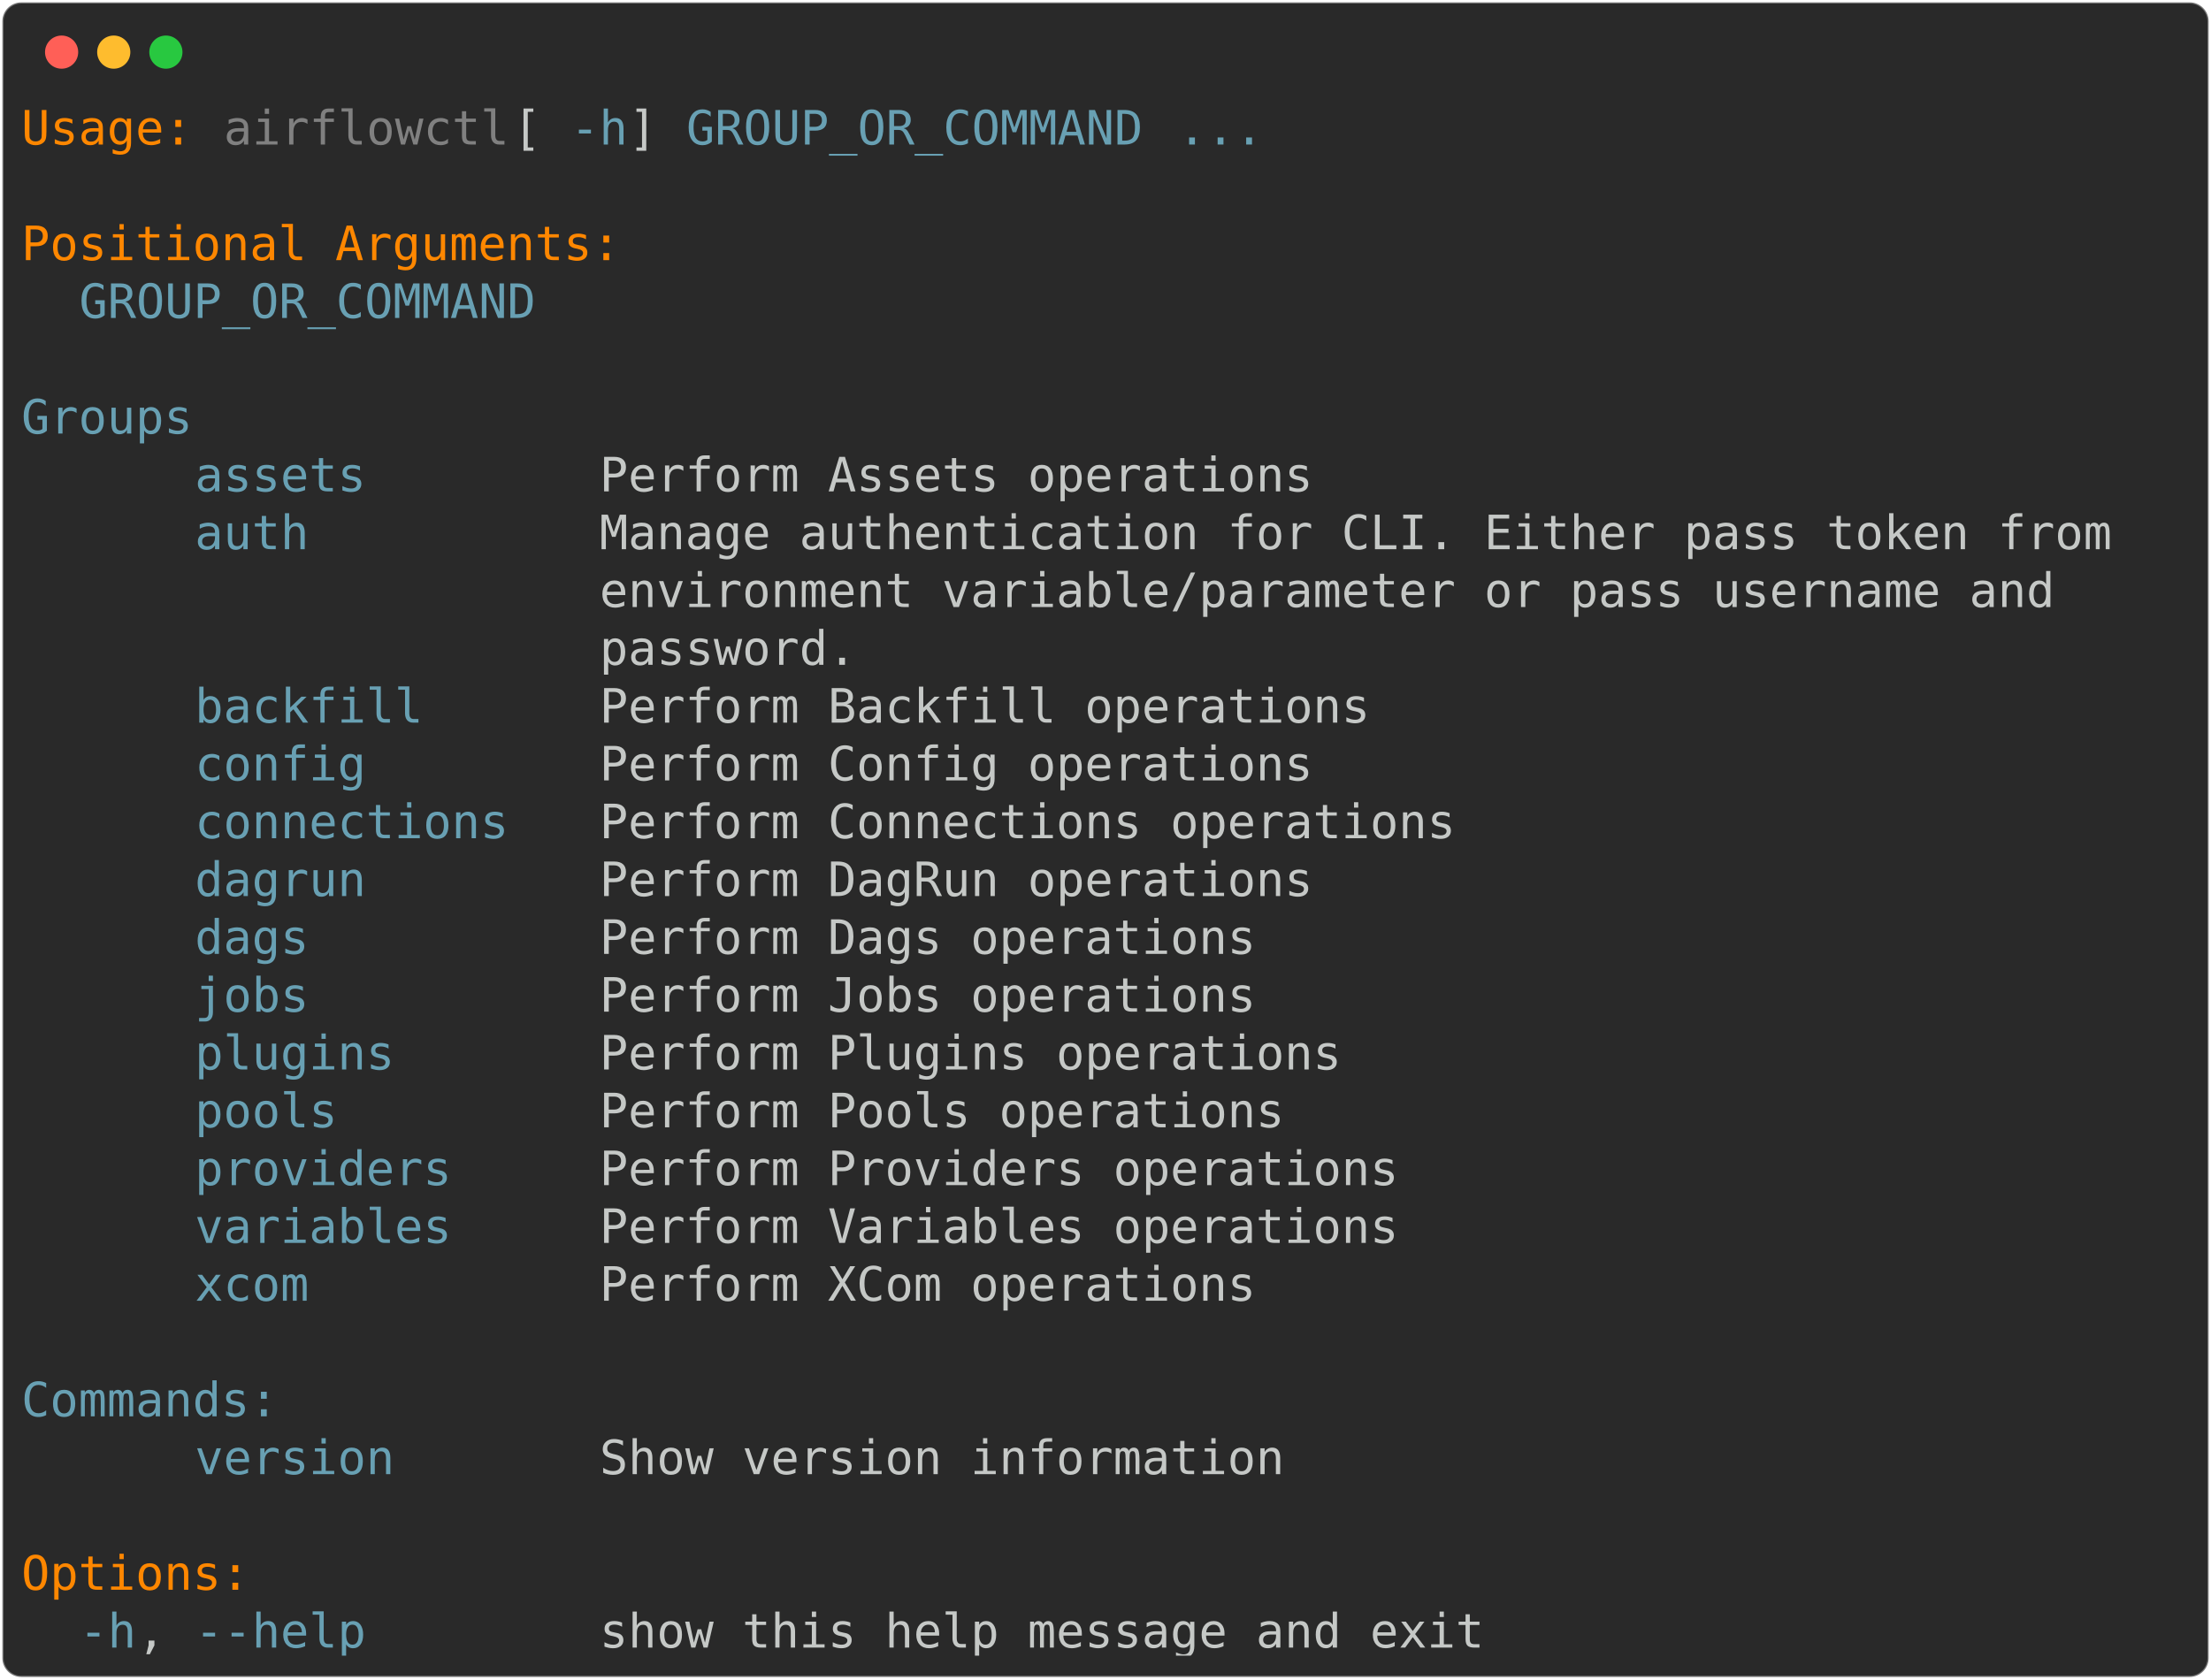
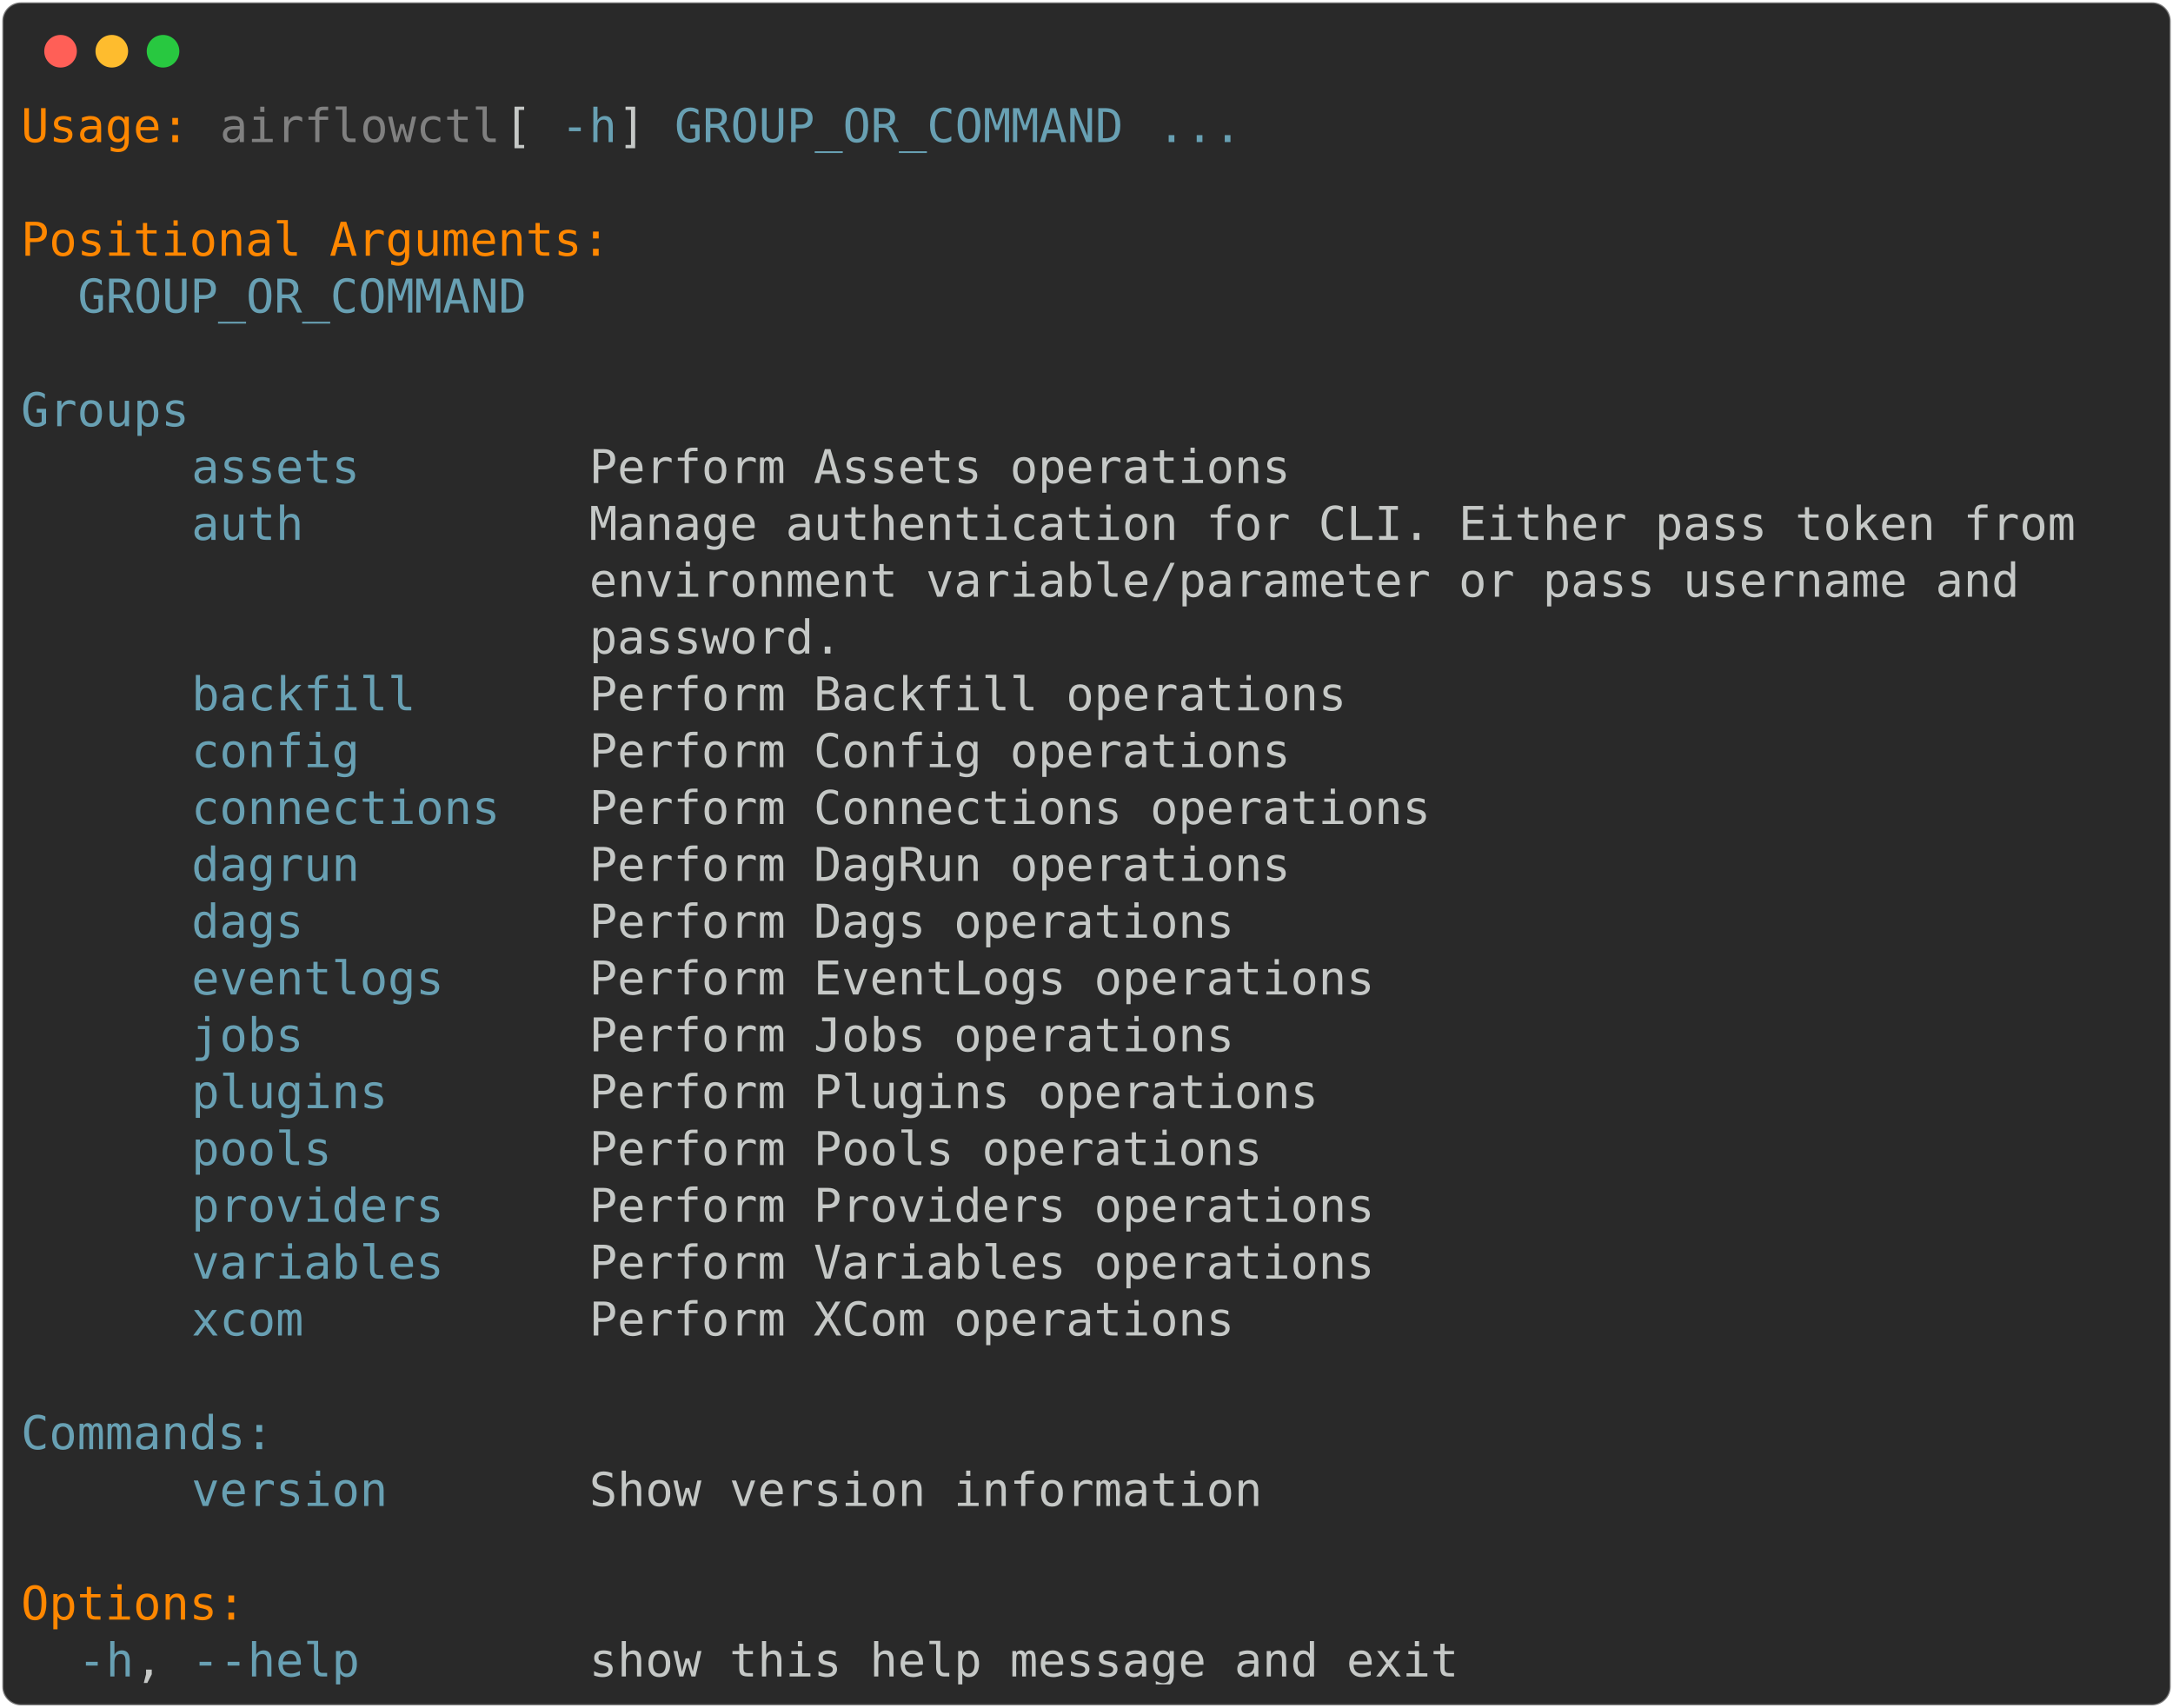
- <svg xmlns="http://www.w3.org/2000/svg" class="rich-terminal" viewBox="0 0 933 708.8">
+ <svg xmlns="http://www.w3.org/2000/svg" class="rich-terminal" viewBox="0 0 933 733.2">
  <style>

    @font-face {
        font-family: "Fira Code";
        src: local("FiraCode-Regular"),
                url("https://cdnjs.cloudflare.com/ajax/libs/firacode/6.2.0/woff2/FiraCode-Regular.woff2") format("woff2"),
                url("https://cdnjs.cloudflare.com/ajax/libs/firacode/6.2.0/woff/FiraCode-Regular.woff") format("woff");
        font-style: normal;
        font-weight: 400;
    }
    @font-face {
        font-family: "Fira Code";
        src: local("FiraCode-Bold"),
                url("https://cdnjs.cloudflare.com/ajax/libs/firacode/6.2.0/woff2/FiraCode-Bold.woff2") format("woff2"),
                url("https://cdnjs.cloudflare.com/ajax/libs/firacode/6.2.0/woff/FiraCode-Bold.woff") format("woff");
        font-style: bold;
        font-weight: 700;
    }

-     .terminal-2670787131-matrix {
+     .terminal-2518631188-matrix {
        font-family: Fira Code, monospace;
        font-size: 20px;
        line-height: 24.4px;
        font-variant-east-asian: full-width;
    }

-     .terminal-2670787131-title {
+     .terminal-2518631188-title {
        font-size: 18px;
        font-weight: bold;
        font-family: arial;
    }

-     .terminal-2670787131-r1 { fill: #ff8700 }
- .terminal-2670787131-r2 { fill: #c5c8c6 }
- .terminal-2670787131-r3 { fill: #808080 }
- .terminal-2670787131-r4 { fill: #68a0b3 }
+     .terminal-2518631188-r1 { fill: #ff8700 }
+ .terminal-2518631188-r2 { fill: #c5c8c6 }
+ .terminal-2518631188-r3 { fill: #808080 }
+ .terminal-2518631188-r4 { fill: #68a0b3 }
    </style>
  <defs>
-     <clipPath id="terminal-2670787131-clip-terminal">
-       <rect x="0" y="0" width="914.0" height="657.8" />
-     </clipPath>
-     <clipPath id="terminal-2670787131-line-0">
+     <clipPath id="terminal-2518631188-clip-terminal">
+       <rect x="0" y="0" width="914.0" height="682.2" />
+     </clipPath>
+     <clipPath id="terminal-2518631188-line-0">
      <rect x="0" y="1.5" width="915" height="24.65" />
    </clipPath>
-     <clipPath id="terminal-2670787131-line-1">
+     <clipPath id="terminal-2518631188-line-1">
      <rect x="0" y="25.9" width="915" height="24.65" />
    </clipPath>
-     <clipPath id="terminal-2670787131-line-2">
+     <clipPath id="terminal-2518631188-line-2">
      <rect x="0" y="50.3" width="915" height="24.65" />
    </clipPath>
-     <clipPath id="terminal-2670787131-line-3">
+     <clipPath id="terminal-2518631188-line-3">
      <rect x="0" y="74.7" width="915" height="24.65" />
    </clipPath>
-     <clipPath id="terminal-2670787131-line-4">
+     <clipPath id="terminal-2518631188-line-4">
      <rect x="0" y="99.1" width="915" height="24.65" />
    </clipPath>
-     <clipPath id="terminal-2670787131-line-5">
+     <clipPath id="terminal-2518631188-line-5">
      <rect x="0" y="123.5" width="915" height="24.65" />
    </clipPath>
-     <clipPath id="terminal-2670787131-line-6">
+     <clipPath id="terminal-2518631188-line-6">
      <rect x="0" y="147.9" width="915" height="24.65" />
    </clipPath>
-     <clipPath id="terminal-2670787131-line-7">
+     <clipPath id="terminal-2518631188-line-7">
      <rect x="0" y="172.3" width="915" height="24.65" />
    </clipPath>
-     <clipPath id="terminal-2670787131-line-8">
+     <clipPath id="terminal-2518631188-line-8">
      <rect x="0" y="196.7" width="915" height="24.65" />
    </clipPath>
-     <clipPath id="terminal-2670787131-line-9">
+     <clipPath id="terminal-2518631188-line-9">
      <rect x="0" y="221.1" width="915" height="24.65" />
    </clipPath>
-     <clipPath id="terminal-2670787131-line-10">
+     <clipPath id="terminal-2518631188-line-10">
      <rect x="0" y="245.5" width="915" height="24.65" />
    </clipPath>
-     <clipPath id="terminal-2670787131-line-11">
+     <clipPath id="terminal-2518631188-line-11">
      <rect x="0" y="269.9" width="915" height="24.65" />
    </clipPath>
-     <clipPath id="terminal-2670787131-line-12">
+     <clipPath id="terminal-2518631188-line-12">
      <rect x="0" y="294.3" width="915" height="24.65" />
    </clipPath>
-     <clipPath id="terminal-2670787131-line-13">
+     <clipPath id="terminal-2518631188-line-13">
      <rect x="0" y="318.7" width="915" height="24.65" />
    </clipPath>
-     <clipPath id="terminal-2670787131-line-14">
+     <clipPath id="terminal-2518631188-line-14">
      <rect x="0" y="343.1" width="915" height="24.65" />
    </clipPath>
-     <clipPath id="terminal-2670787131-line-15">
+     <clipPath id="terminal-2518631188-line-15">
      <rect x="0" y="367.5" width="915" height="24.65" />
    </clipPath>
-     <clipPath id="terminal-2670787131-line-16">
+     <clipPath id="terminal-2518631188-line-16">
      <rect x="0" y="391.9" width="915" height="24.65" />
    </clipPath>
-     <clipPath id="terminal-2670787131-line-17">
+     <clipPath id="terminal-2518631188-line-17">
      <rect x="0" y="416.3" width="915" height="24.65" />
    </clipPath>
-     <clipPath id="terminal-2670787131-line-18">
+     <clipPath id="terminal-2518631188-line-18">
      <rect x="0" y="440.7" width="915" height="24.65" />
    </clipPath>
-     <clipPath id="terminal-2670787131-line-19">
+     <clipPath id="terminal-2518631188-line-19">
      <rect x="0" y="465.1" width="915" height="24.65" />
    </clipPath>
-     <clipPath id="terminal-2670787131-line-20">
+     <clipPath id="terminal-2518631188-line-20">
      <rect x="0" y="489.5" width="915" height="24.65" />
    </clipPath>
-     <clipPath id="terminal-2670787131-line-21">
+     <clipPath id="terminal-2518631188-line-21">
      <rect x="0" y="513.9" width="915" height="24.65" />
    </clipPath>
-     <clipPath id="terminal-2670787131-line-22">
+     <clipPath id="terminal-2518631188-line-22">
      <rect x="0" y="538.3" width="915" height="24.65" />
    </clipPath>
-     <clipPath id="terminal-2670787131-line-23">
+     <clipPath id="terminal-2518631188-line-23">
      <rect x="0" y="562.7" width="915" height="24.65" />
    </clipPath>
-     <clipPath id="terminal-2670787131-line-24">
+     <clipPath id="terminal-2518631188-line-24">
      <rect x="0" y="587.1" width="915" height="24.65" />
    </clipPath>
-     <clipPath id="terminal-2670787131-line-25">
+     <clipPath id="terminal-2518631188-line-25">
      <rect x="0" y="611.5" width="915" height="24.65" />
    </clipPath>
+     <clipPath id="terminal-2518631188-line-26">
+       <rect x="0" y="635.9" width="915" height="24.65" />
+     </clipPath>
  </defs>
-   <rect fill="#292929" stroke="rgba(255,255,255,0.35)" stroke-width="1" x="1" y="1" width="931" height="706.8" rx="8" />
+   <rect fill="#292929" stroke="rgba(255,255,255,0.35)" stroke-width="1" x="1" y="1" width="931" height="731.2" rx="8" />
  <g transform="translate(26,22)">
    <circle cx="0" cy="0" r="7" fill="#ff5f57" />
    <circle cx="22" cy="0" r="7" fill="#febc2e" />
    <circle cx="44" cy="0" r="7" fill="#28c840" />
  </g>
-   <g transform="translate(9, 41)" clip-path="url(#terminal-2670787131-clip-terminal)">
-     <g class="terminal-2670787131-matrix">
-       <text class="terminal-2670787131-r1" x="0" y="20" textLength="73.2" clip-path="url(#terminal-2670787131-line-0)">Usage:</text>
-       <text class="terminal-2670787131-r3" x="85.4" y="20" textLength="122" clip-path="url(#terminal-2670787131-line-0)">airflowctl</text>
-       <text class="terminal-2670787131-r2" x="207.4" y="20" textLength="24.4" clip-path="url(#terminal-2670787131-line-0)"> [</text>
-       <text class="terminal-2670787131-r4" x="231.8" y="20" textLength="24.4" clip-path="url(#terminal-2670787131-line-0)">-h</text>
-       <text class="terminal-2670787131-r2" x="256.2" y="20" textLength="24.4" clip-path="url(#terminal-2670787131-line-0)">] </text>
-       <text class="terminal-2670787131-r4" x="280.6" y="20" textLength="195.2" clip-path="url(#terminal-2670787131-line-0)">GROUP_OR_COMMAND</text>
-       <text class="terminal-2670787131-r4" x="488" y="20" textLength="36.6" clip-path="url(#terminal-2670787131-line-0)">...</text>
-       <text class="terminal-2670787131-r2" x="915" y="20" textLength="12.2" clip-path="url(#terminal-2670787131-line-0)">
- </text>
-       <text class="terminal-2670787131-r2" x="915" y="44.4" textLength="12.2" clip-path="url(#terminal-2670787131-line-1)">
- </text>
-       <text class="terminal-2670787131-r1" x="0" y="68.8" textLength="256.2" clip-path="url(#terminal-2670787131-line-2)">Positional Arguments:</text>
-       <text class="terminal-2670787131-r2" x="915" y="68.8" textLength="12.2" clip-path="url(#terminal-2670787131-line-2)">
- </text>
-       <text class="terminal-2670787131-r4" x="24.4" y="93.2" textLength="195.2" clip-path="url(#terminal-2670787131-line-3)">GROUP_OR_COMMAND</text>
-       <text class="terminal-2670787131-r2" x="915" y="93.2" textLength="12.2" clip-path="url(#terminal-2670787131-line-3)">
- </text>
-       <text class="terminal-2670787131-r2" x="915" y="117.6" textLength="12.2" clip-path="url(#terminal-2670787131-line-4)">
- </text>
-       <text class="terminal-2670787131-r4" x="0" y="142" textLength="122" clip-path="url(#terminal-2670787131-line-5)">    Groups</text>
-       <text class="terminal-2670787131-r2" x="915" y="142" textLength="12.2" clip-path="url(#terminal-2670787131-line-5)">
- </text>
-       <text class="terminal-2670787131-r4" x="73.2" y="166.4" textLength="73.2" clip-path="url(#terminal-2670787131-line-6)">assets</text>
-       <text class="terminal-2670787131-r2" x="244" y="166.4" textLength="305" clip-path="url(#terminal-2670787131-line-6)">Perform Assets operations</text>
-       <text class="terminal-2670787131-r2" x="915" y="166.4" textLength="12.2" clip-path="url(#terminal-2670787131-line-6)">
- </text>
-       <text class="terminal-2670787131-r4" x="73.2" y="190.8" textLength="48.8" clip-path="url(#terminal-2670787131-line-7)">auth</text>
-       <text class="terminal-2670787131-r2" x="244" y="190.8" textLength="646.6" clip-path="url(#terminal-2670787131-line-7)">Manage authentication for CLI. Either pass token from</text>
-       <text class="terminal-2670787131-r2" x="915" y="190.8" textLength="12.2" clip-path="url(#terminal-2670787131-line-7)">
- </text>
-       <text class="terminal-2670787131-r2" x="244" y="215.2" textLength="622.2" clip-path="url(#terminal-2670787131-line-8)">environment variable/parameter or pass username and</text>
-       <text class="terminal-2670787131-r2" x="915" y="215.2" textLength="12.2" clip-path="url(#terminal-2670787131-line-8)">
- </text>
-       <text class="terminal-2670787131-r2" x="244" y="239.6" textLength="109.8" clip-path="url(#terminal-2670787131-line-9)">password.</text>
-       <text class="terminal-2670787131-r2" x="915" y="239.6" textLength="12.2" clip-path="url(#terminal-2670787131-line-9)">
- </text>
-       <text class="terminal-2670787131-r4" x="73.2" y="264" textLength="97.6" clip-path="url(#terminal-2670787131-line-10)">backfill</text>
-       <text class="terminal-2670787131-r2" x="244" y="264" textLength="329.4" clip-path="url(#terminal-2670787131-line-10)">Perform Backfill operations</text>
-       <text class="terminal-2670787131-r2" x="915" y="264" textLength="12.2" clip-path="url(#terminal-2670787131-line-10)">
- </text>
-       <text class="terminal-2670787131-r4" x="73.2" y="288.4" textLength="73.2" clip-path="url(#terminal-2670787131-line-11)">config</text>
-       <text class="terminal-2670787131-r2" x="244" y="288.4" textLength="305" clip-path="url(#terminal-2670787131-line-11)">Perform Config operations</text>
-       <text class="terminal-2670787131-r2" x="915" y="288.4" textLength="12.2" clip-path="url(#terminal-2670787131-line-11)">
- </text>
-       <text class="terminal-2670787131-r4" x="73.2" y="312.8" textLength="134.2" clip-path="url(#terminal-2670787131-line-12)">connections</text>
-       <text class="terminal-2670787131-r2" x="244" y="312.8" textLength="366" clip-path="url(#terminal-2670787131-line-12)">Perform Connections operations</text>
-       <text class="terminal-2670787131-r2" x="915" y="312.8" textLength="12.2" clip-path="url(#terminal-2670787131-line-12)">
- </text>
-       <text class="terminal-2670787131-r4" x="73.2" y="337.2" textLength="73.2" clip-path="url(#terminal-2670787131-line-13)">dagrun</text>
-       <text class="terminal-2670787131-r2" x="244" y="337.2" textLength="305" clip-path="url(#terminal-2670787131-line-13)">Perform DagRun operations</text>
-       <text class="terminal-2670787131-r2" x="915" y="337.2" textLength="12.2" clip-path="url(#terminal-2670787131-line-13)">
- </text>
-       <text class="terminal-2670787131-r4" x="73.2" y="361.6" textLength="48.8" clip-path="url(#terminal-2670787131-line-14)">dags</text>
-       <text class="terminal-2670787131-r2" x="244" y="361.6" textLength="280.6" clip-path="url(#terminal-2670787131-line-14)">Perform Dags operations</text>
-       <text class="terminal-2670787131-r2" x="915" y="361.6" textLength="12.2" clip-path="url(#terminal-2670787131-line-14)">
- </text>
-       <text class="terminal-2670787131-r4" x="73.2" y="386" textLength="48.8" clip-path="url(#terminal-2670787131-line-15)">jobs</text>
-       <text class="terminal-2670787131-r2" x="244" y="386" textLength="280.6" clip-path="url(#terminal-2670787131-line-15)">Perform Jobs operations</text>
-       <text class="terminal-2670787131-r2" x="915" y="386" textLength="12.2" clip-path="url(#terminal-2670787131-line-15)">
- </text>
-       <text class="terminal-2670787131-r4" x="73.2" y="410.4" textLength="85.4" clip-path="url(#terminal-2670787131-line-16)">plugins</text>
-       <text class="terminal-2670787131-r2" x="244" y="410.4" textLength="317.2" clip-path="url(#terminal-2670787131-line-16)">Perform Plugins operations</text>
-       <text class="terminal-2670787131-r2" x="915" y="410.4" textLength="12.2" clip-path="url(#terminal-2670787131-line-16)">
- </text>
-       <text class="terminal-2670787131-r4" x="73.2" y="434.8" textLength="61" clip-path="url(#terminal-2670787131-line-17)">pools</text>
-       <text class="terminal-2670787131-r2" x="244" y="434.8" textLength="292.8" clip-path="url(#terminal-2670787131-line-17)">Perform Pools operations</text>
-       <text class="terminal-2670787131-r2" x="915" y="434.8" textLength="12.2" clip-path="url(#terminal-2670787131-line-17)">
- </text>
-       <text class="terminal-2670787131-r4" x="73.2" y="459.2" textLength="109.8" clip-path="url(#terminal-2670787131-line-18)">providers</text>
-       <text class="terminal-2670787131-r2" x="244" y="459.2" textLength="341.6" clip-path="url(#terminal-2670787131-line-18)">Perform Providers operations</text>
-       <text class="terminal-2670787131-r2" x="915" y="459.2" textLength="12.2" clip-path="url(#terminal-2670787131-line-18)">
- </text>
-       <text class="terminal-2670787131-r4" x="73.2" y="483.6" textLength="109.8" clip-path="url(#terminal-2670787131-line-19)">variables</text>
-       <text class="terminal-2670787131-r2" x="244" y="483.6" textLength="341.6" clip-path="url(#terminal-2670787131-line-19)">Perform Variables operations</text>
-       <text class="terminal-2670787131-r2" x="915" y="483.6" textLength="12.2" clip-path="url(#terminal-2670787131-line-19)">
- </text>
-       <text class="terminal-2670787131-r4" x="73.2" y="508" textLength="48.8" clip-path="url(#terminal-2670787131-line-20)">xcom</text>
-       <text class="terminal-2670787131-r2" x="244" y="508" textLength="280.6" clip-path="url(#terminal-2670787131-line-20)">Perform XCom operations</text>
-       <text class="terminal-2670787131-r2" x="915" y="508" textLength="12.2" clip-path="url(#terminal-2670787131-line-20)">
- </text>
-       <text class="terminal-2670787131-r2" x="915" y="532.4" textLength="12.2" clip-path="url(#terminal-2670787131-line-21)">
- </text>
-       <text class="terminal-2670787131-r4" x="0" y="556.8" textLength="158.6" clip-path="url(#terminal-2670787131-line-22)">    Commands:</text>
-       <text class="terminal-2670787131-r2" x="915" y="556.8" textLength="12.2" clip-path="url(#terminal-2670787131-line-22)">
- </text>
-       <text class="terminal-2670787131-r4" x="73.2" y="581.2" textLength="85.4" clip-path="url(#terminal-2670787131-line-23)">version</text>
-       <text class="terminal-2670787131-r2" x="244" y="581.2" textLength="292.8" clip-path="url(#terminal-2670787131-line-23)">Show version information</text>
-       <text class="terminal-2670787131-r2" x="915" y="581.2" textLength="12.2" clip-path="url(#terminal-2670787131-line-23)">
- </text>
-       <text class="terminal-2670787131-r2" x="915" y="605.6" textLength="12.2" clip-path="url(#terminal-2670787131-line-24)">
- </text>
-       <text class="terminal-2670787131-r1" x="0" y="630" textLength="97.6" clip-path="url(#terminal-2670787131-line-25)">Options:</text>
-       <text class="terminal-2670787131-r2" x="915" y="630" textLength="12.2" clip-path="url(#terminal-2670787131-line-25)">
- </text>
-       <text class="terminal-2670787131-r4" x="24.4" y="654.4" textLength="24.4" clip-path="url(#terminal-2670787131-line-26)">-h</text>
-       <text class="terminal-2670787131-r2" x="48.8" y="654.4" textLength="24.4" clip-path="url(#terminal-2670787131-line-26)">, </text>
-       <text class="terminal-2670787131-r4" x="73.2" y="654.4" textLength="73.2" clip-path="url(#terminal-2670787131-line-26)">--help</text>
-       <text class="terminal-2670787131-r2" x="244" y="654.4" textLength="378.2" clip-path="url(#terminal-2670787131-line-26)">show this help message and exit</text>
-       <text class="terminal-2670787131-r2" x="915" y="654.4" textLength="12.2" clip-path="url(#terminal-2670787131-line-26)">
+   <g transform="translate(9, 41)" clip-path="url(#terminal-2518631188-clip-terminal)">
+     <g class="terminal-2518631188-matrix">
+       <text class="terminal-2518631188-r1" x="0" y="20" textLength="73.2" clip-path="url(#terminal-2518631188-line-0)">Usage:</text>
+       <text class="terminal-2518631188-r3" x="85.4" y="20" textLength="122" clip-path="url(#terminal-2518631188-line-0)">airflowctl</text>
+       <text class="terminal-2518631188-r2" x="207.4" y="20" textLength="24.4" clip-path="url(#terminal-2518631188-line-0)"> [</text>
+       <text class="terminal-2518631188-r4" x="231.8" y="20" textLength="24.4" clip-path="url(#terminal-2518631188-line-0)">-h</text>
+       <text class="terminal-2518631188-r2" x="256.2" y="20" textLength="24.4" clip-path="url(#terminal-2518631188-line-0)">] </text>
+       <text class="terminal-2518631188-r4" x="280.6" y="20" textLength="195.2" clip-path="url(#terminal-2518631188-line-0)">GROUP_OR_COMMAND</text>
+       <text class="terminal-2518631188-r4" x="488" y="20" textLength="36.6" clip-path="url(#terminal-2518631188-line-0)">...</text>
+       <text class="terminal-2518631188-r2" x="915" y="20" textLength="12.2" clip-path="url(#terminal-2518631188-line-0)">
+ </text>
+       <text class="terminal-2518631188-r2" x="915" y="44.4" textLength="12.2" clip-path="url(#terminal-2518631188-line-1)">
+ </text>
+       <text class="terminal-2518631188-r1" x="0" y="68.8" textLength="256.2" clip-path="url(#terminal-2518631188-line-2)">Positional Arguments:</text>
+       <text class="terminal-2518631188-r2" x="915" y="68.8" textLength="12.2" clip-path="url(#terminal-2518631188-line-2)">
+ </text>
+       <text class="terminal-2518631188-r4" x="24.4" y="93.2" textLength="195.2" clip-path="url(#terminal-2518631188-line-3)">GROUP_OR_COMMAND</text>
+       <text class="terminal-2518631188-r2" x="915" y="93.2" textLength="12.2" clip-path="url(#terminal-2518631188-line-3)">
+ </text>
+       <text class="terminal-2518631188-r2" x="915" y="117.6" textLength="12.2" clip-path="url(#terminal-2518631188-line-4)">
+ </text>
+       <text class="terminal-2518631188-r4" x="0" y="142" textLength="122" clip-path="url(#terminal-2518631188-line-5)">    Groups</text>
+       <text class="terminal-2518631188-r2" x="915" y="142" textLength="12.2" clip-path="url(#terminal-2518631188-line-5)">
+ </text>
+       <text class="terminal-2518631188-r4" x="73.2" y="166.4" textLength="73.2" clip-path="url(#terminal-2518631188-line-6)">assets</text>
+       <text class="terminal-2518631188-r2" x="244" y="166.4" textLength="305" clip-path="url(#terminal-2518631188-line-6)">Perform Assets operations</text>
+       <text class="terminal-2518631188-r2" x="915" y="166.4" textLength="12.2" clip-path="url(#terminal-2518631188-line-6)">
+ </text>
+       <text class="terminal-2518631188-r4" x="73.2" y="190.8" textLength="48.8" clip-path="url(#terminal-2518631188-line-7)">auth</text>
+       <text class="terminal-2518631188-r2" x="244" y="190.8" textLength="646.6" clip-path="url(#terminal-2518631188-line-7)">Manage authentication for CLI. Either pass token from</text>
+       <text class="terminal-2518631188-r2" x="915" y="190.8" textLength="12.2" clip-path="url(#terminal-2518631188-line-7)">
+ </text>
+       <text class="terminal-2518631188-r2" x="244" y="215.2" textLength="622.2" clip-path="url(#terminal-2518631188-line-8)">environment variable/parameter or pass username and</text>
+       <text class="terminal-2518631188-r2" x="915" y="215.2" textLength="12.2" clip-path="url(#terminal-2518631188-line-8)">
+ </text>
+       <text class="terminal-2518631188-r2" x="244" y="239.6" textLength="109.8" clip-path="url(#terminal-2518631188-line-9)">password.</text>
+       <text class="terminal-2518631188-r2" x="915" y="239.6" textLength="12.2" clip-path="url(#terminal-2518631188-line-9)">
+ </text>
+       <text class="terminal-2518631188-r4" x="73.2" y="264" textLength="97.6" clip-path="url(#terminal-2518631188-line-10)">backfill</text>
+       <text class="terminal-2518631188-r2" x="244" y="264" textLength="329.4" clip-path="url(#terminal-2518631188-line-10)">Perform Backfill operations</text>
+       <text class="terminal-2518631188-r2" x="915" y="264" textLength="12.2" clip-path="url(#terminal-2518631188-line-10)">
+ </text>
+       <text class="terminal-2518631188-r4" x="73.2" y="288.4" textLength="73.2" clip-path="url(#terminal-2518631188-line-11)">config</text>
+       <text class="terminal-2518631188-r2" x="244" y="288.4" textLength="305" clip-path="url(#terminal-2518631188-line-11)">Perform Config operations</text>
+       <text class="terminal-2518631188-r2" x="915" y="288.4" textLength="12.2" clip-path="url(#terminal-2518631188-line-11)">
+ </text>
+       <text class="terminal-2518631188-r4" x="73.2" y="312.8" textLength="134.2" clip-path="url(#terminal-2518631188-line-12)">connections</text>
+       <text class="terminal-2518631188-r2" x="244" y="312.8" textLength="366" clip-path="url(#terminal-2518631188-line-12)">Perform Connections operations</text>
+       <text class="terminal-2518631188-r2" x="915" y="312.8" textLength="12.2" clip-path="url(#terminal-2518631188-line-12)">
+ </text>
+       <text class="terminal-2518631188-r4" x="73.2" y="337.2" textLength="73.2" clip-path="url(#terminal-2518631188-line-13)">dagrun</text>
+       <text class="terminal-2518631188-r2" x="244" y="337.2" textLength="305" clip-path="url(#terminal-2518631188-line-13)">Perform DagRun operations</text>
+       <text class="terminal-2518631188-r2" x="915" y="337.2" textLength="12.2" clip-path="url(#terminal-2518631188-line-13)">
+ </text>
+       <text class="terminal-2518631188-r4" x="73.2" y="361.6" textLength="48.8" clip-path="url(#terminal-2518631188-line-14)">dags</text>
+       <text class="terminal-2518631188-r2" x="244" y="361.6" textLength="280.6" clip-path="url(#terminal-2518631188-line-14)">Perform Dags operations</text>
+       <text class="terminal-2518631188-r2" x="915" y="361.6" textLength="12.2" clip-path="url(#terminal-2518631188-line-14)">
+ </text>
+       <text class="terminal-2518631188-r4" x="73.2" y="386" textLength="109.8" clip-path="url(#terminal-2518631188-line-15)">eventlogs</text>
+       <text class="terminal-2518631188-r2" x="244" y="386" textLength="341.6" clip-path="url(#terminal-2518631188-line-15)">Perform EventLogs operations</text>
+       <text class="terminal-2518631188-r2" x="915" y="386" textLength="12.2" clip-path="url(#terminal-2518631188-line-15)">
+ </text>
+       <text class="terminal-2518631188-r4" x="73.2" y="410.4" textLength="48.8" clip-path="url(#terminal-2518631188-line-16)">jobs</text>
+       <text class="terminal-2518631188-r2" x="244" y="410.4" textLength="280.6" clip-path="url(#terminal-2518631188-line-16)">Perform Jobs operations</text>
+       <text class="terminal-2518631188-r2" x="915" y="410.4" textLength="12.2" clip-path="url(#terminal-2518631188-line-16)">
+ </text>
+       <text class="terminal-2518631188-r4" x="73.2" y="434.8" textLength="85.4" clip-path="url(#terminal-2518631188-line-17)">plugins</text>
+       <text class="terminal-2518631188-r2" x="244" y="434.8" textLength="317.2" clip-path="url(#terminal-2518631188-line-17)">Perform Plugins operations</text>
+       <text class="terminal-2518631188-r2" x="915" y="434.8" textLength="12.2" clip-path="url(#terminal-2518631188-line-17)">
+ </text>
+       <text class="terminal-2518631188-r4" x="73.2" y="459.2" textLength="61" clip-path="url(#terminal-2518631188-line-18)">pools</text>
+       <text class="terminal-2518631188-r2" x="244" y="459.2" textLength="292.8" clip-path="url(#terminal-2518631188-line-18)">Perform Pools operations</text>
+       <text class="terminal-2518631188-r2" x="915" y="459.2" textLength="12.2" clip-path="url(#terminal-2518631188-line-18)">
+ </text>
+       <text class="terminal-2518631188-r4" x="73.2" y="483.6" textLength="109.8" clip-path="url(#terminal-2518631188-line-19)">providers</text>
+       <text class="terminal-2518631188-r2" x="244" y="483.6" textLength="341.6" clip-path="url(#terminal-2518631188-line-19)">Perform Providers operations</text>
+       <text class="terminal-2518631188-r2" x="915" y="483.6" textLength="12.2" clip-path="url(#terminal-2518631188-line-19)">
+ </text>
+       <text class="terminal-2518631188-r4" x="73.2" y="508" textLength="109.8" clip-path="url(#terminal-2518631188-line-20)">variables</text>
+       <text class="terminal-2518631188-r2" x="244" y="508" textLength="341.6" clip-path="url(#terminal-2518631188-line-20)">Perform Variables operations</text>
+       <text class="terminal-2518631188-r2" x="915" y="508" textLength="12.2" clip-path="url(#terminal-2518631188-line-20)">
+ </text>
+       <text class="terminal-2518631188-r4" x="73.2" y="532.4" textLength="48.8" clip-path="url(#terminal-2518631188-line-21)">xcom</text>
+       <text class="terminal-2518631188-r2" x="244" y="532.4" textLength="280.6" clip-path="url(#terminal-2518631188-line-21)">Perform XCom operations</text>
+       <text class="terminal-2518631188-r2" x="915" y="532.4" textLength="12.2" clip-path="url(#terminal-2518631188-line-21)">
+ </text>
+       <text class="terminal-2518631188-r2" x="915" y="556.8" textLength="12.2" clip-path="url(#terminal-2518631188-line-22)">
+ </text>
+       <text class="terminal-2518631188-r4" x="0" y="581.2" textLength="158.6" clip-path="url(#terminal-2518631188-line-23)">    Commands:</text>
+       <text class="terminal-2518631188-r2" x="915" y="581.2" textLength="12.2" clip-path="url(#terminal-2518631188-line-23)">
+ </text>
+       <text class="terminal-2518631188-r4" x="73.2" y="605.6" textLength="85.4" clip-path="url(#terminal-2518631188-line-24)">version</text>
+       <text class="terminal-2518631188-r2" x="244" y="605.6" textLength="292.8" clip-path="url(#terminal-2518631188-line-24)">Show version information</text>
+       <text class="terminal-2518631188-r2" x="915" y="605.6" textLength="12.2" clip-path="url(#terminal-2518631188-line-24)">
+ </text>
+       <text class="terminal-2518631188-r2" x="915" y="630" textLength="12.2" clip-path="url(#terminal-2518631188-line-25)">
+ </text>
+       <text class="terminal-2518631188-r1" x="0" y="654.4" textLength="97.6" clip-path="url(#terminal-2518631188-line-26)">Options:</text>
+       <text class="terminal-2518631188-r2" x="915" y="654.4" textLength="12.2" clip-path="url(#terminal-2518631188-line-26)">
+ </text>
+       <text class="terminal-2518631188-r4" x="24.4" y="678.8" textLength="24.4" clip-path="url(#terminal-2518631188-line-27)">-h</text>
+       <text class="terminal-2518631188-r2" x="48.8" y="678.8" textLength="24.4" clip-path="url(#terminal-2518631188-line-27)">, </text>
+       <text class="terminal-2518631188-r4" x="73.2" y="678.8" textLength="73.2" clip-path="url(#terminal-2518631188-line-27)">--help</text>
+       <text class="terminal-2518631188-r2" x="244" y="678.8" textLength="378.2" clip-path="url(#terminal-2518631188-line-27)">show this help message and exit</text>
+       <text class="terminal-2518631188-r2" x="915" y="678.8" textLength="12.2" clip-path="url(#terminal-2518631188-line-27)">
</text>
    </g>
  </g>
</svg>
